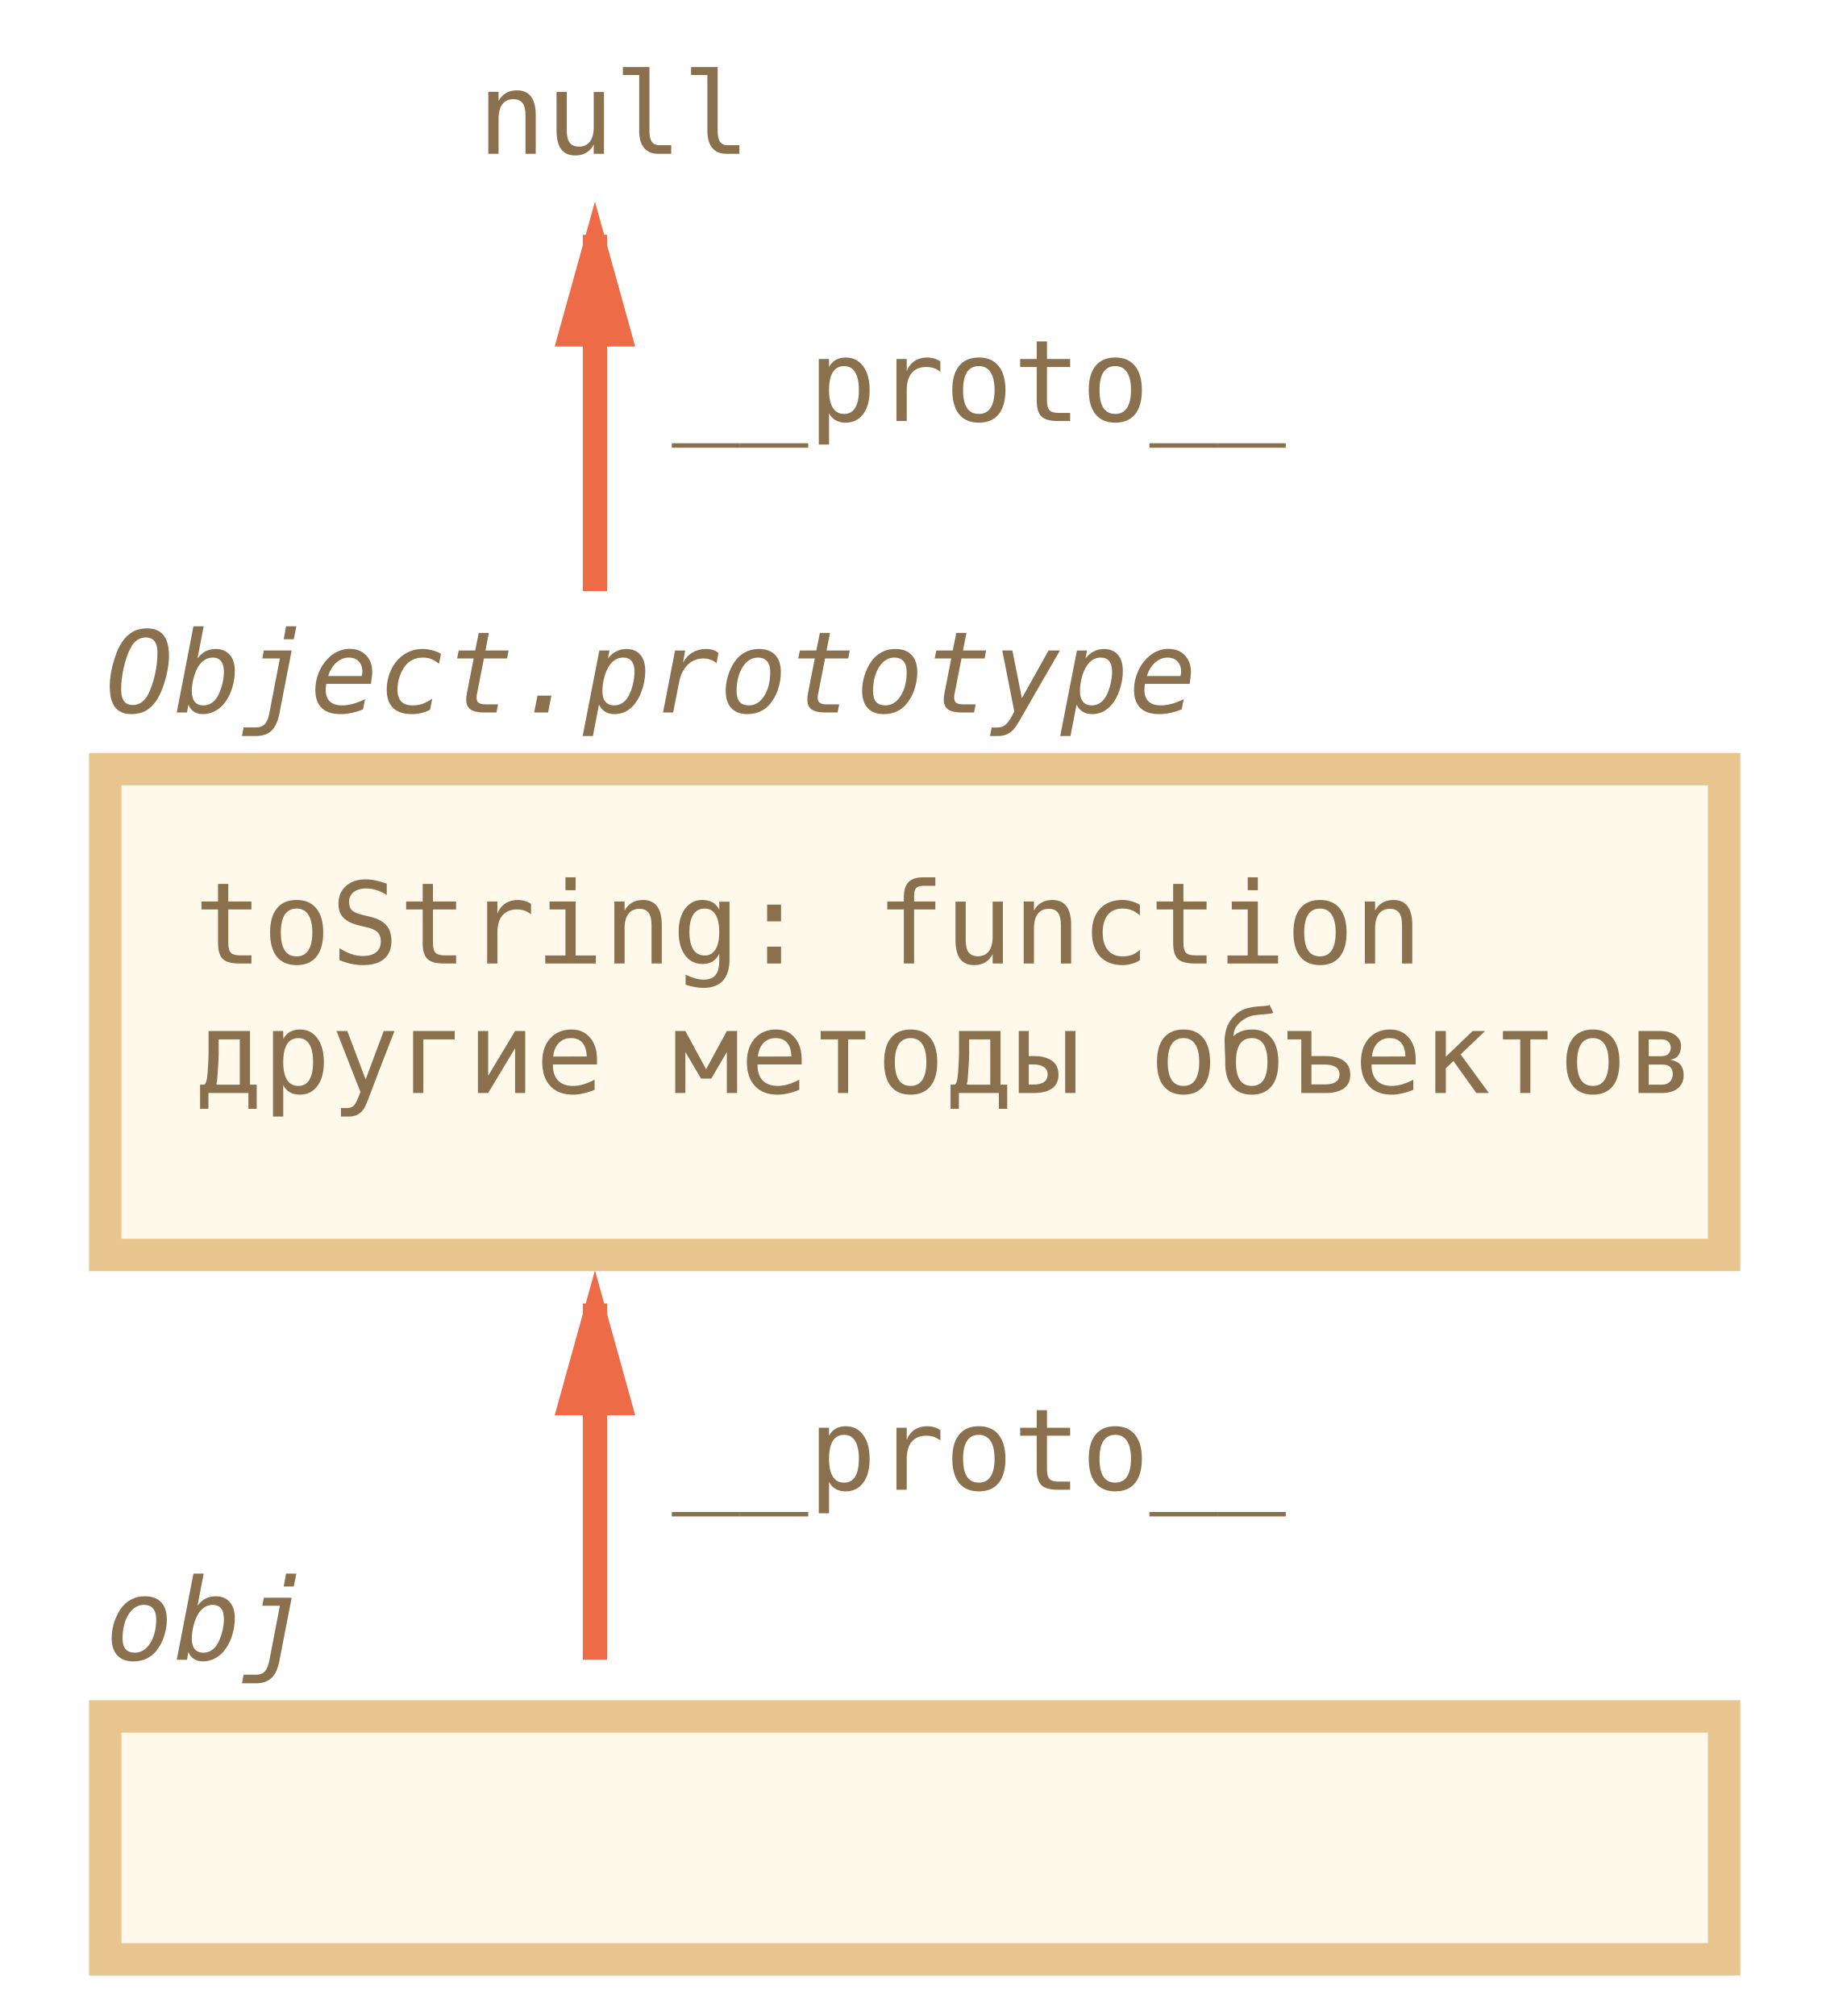
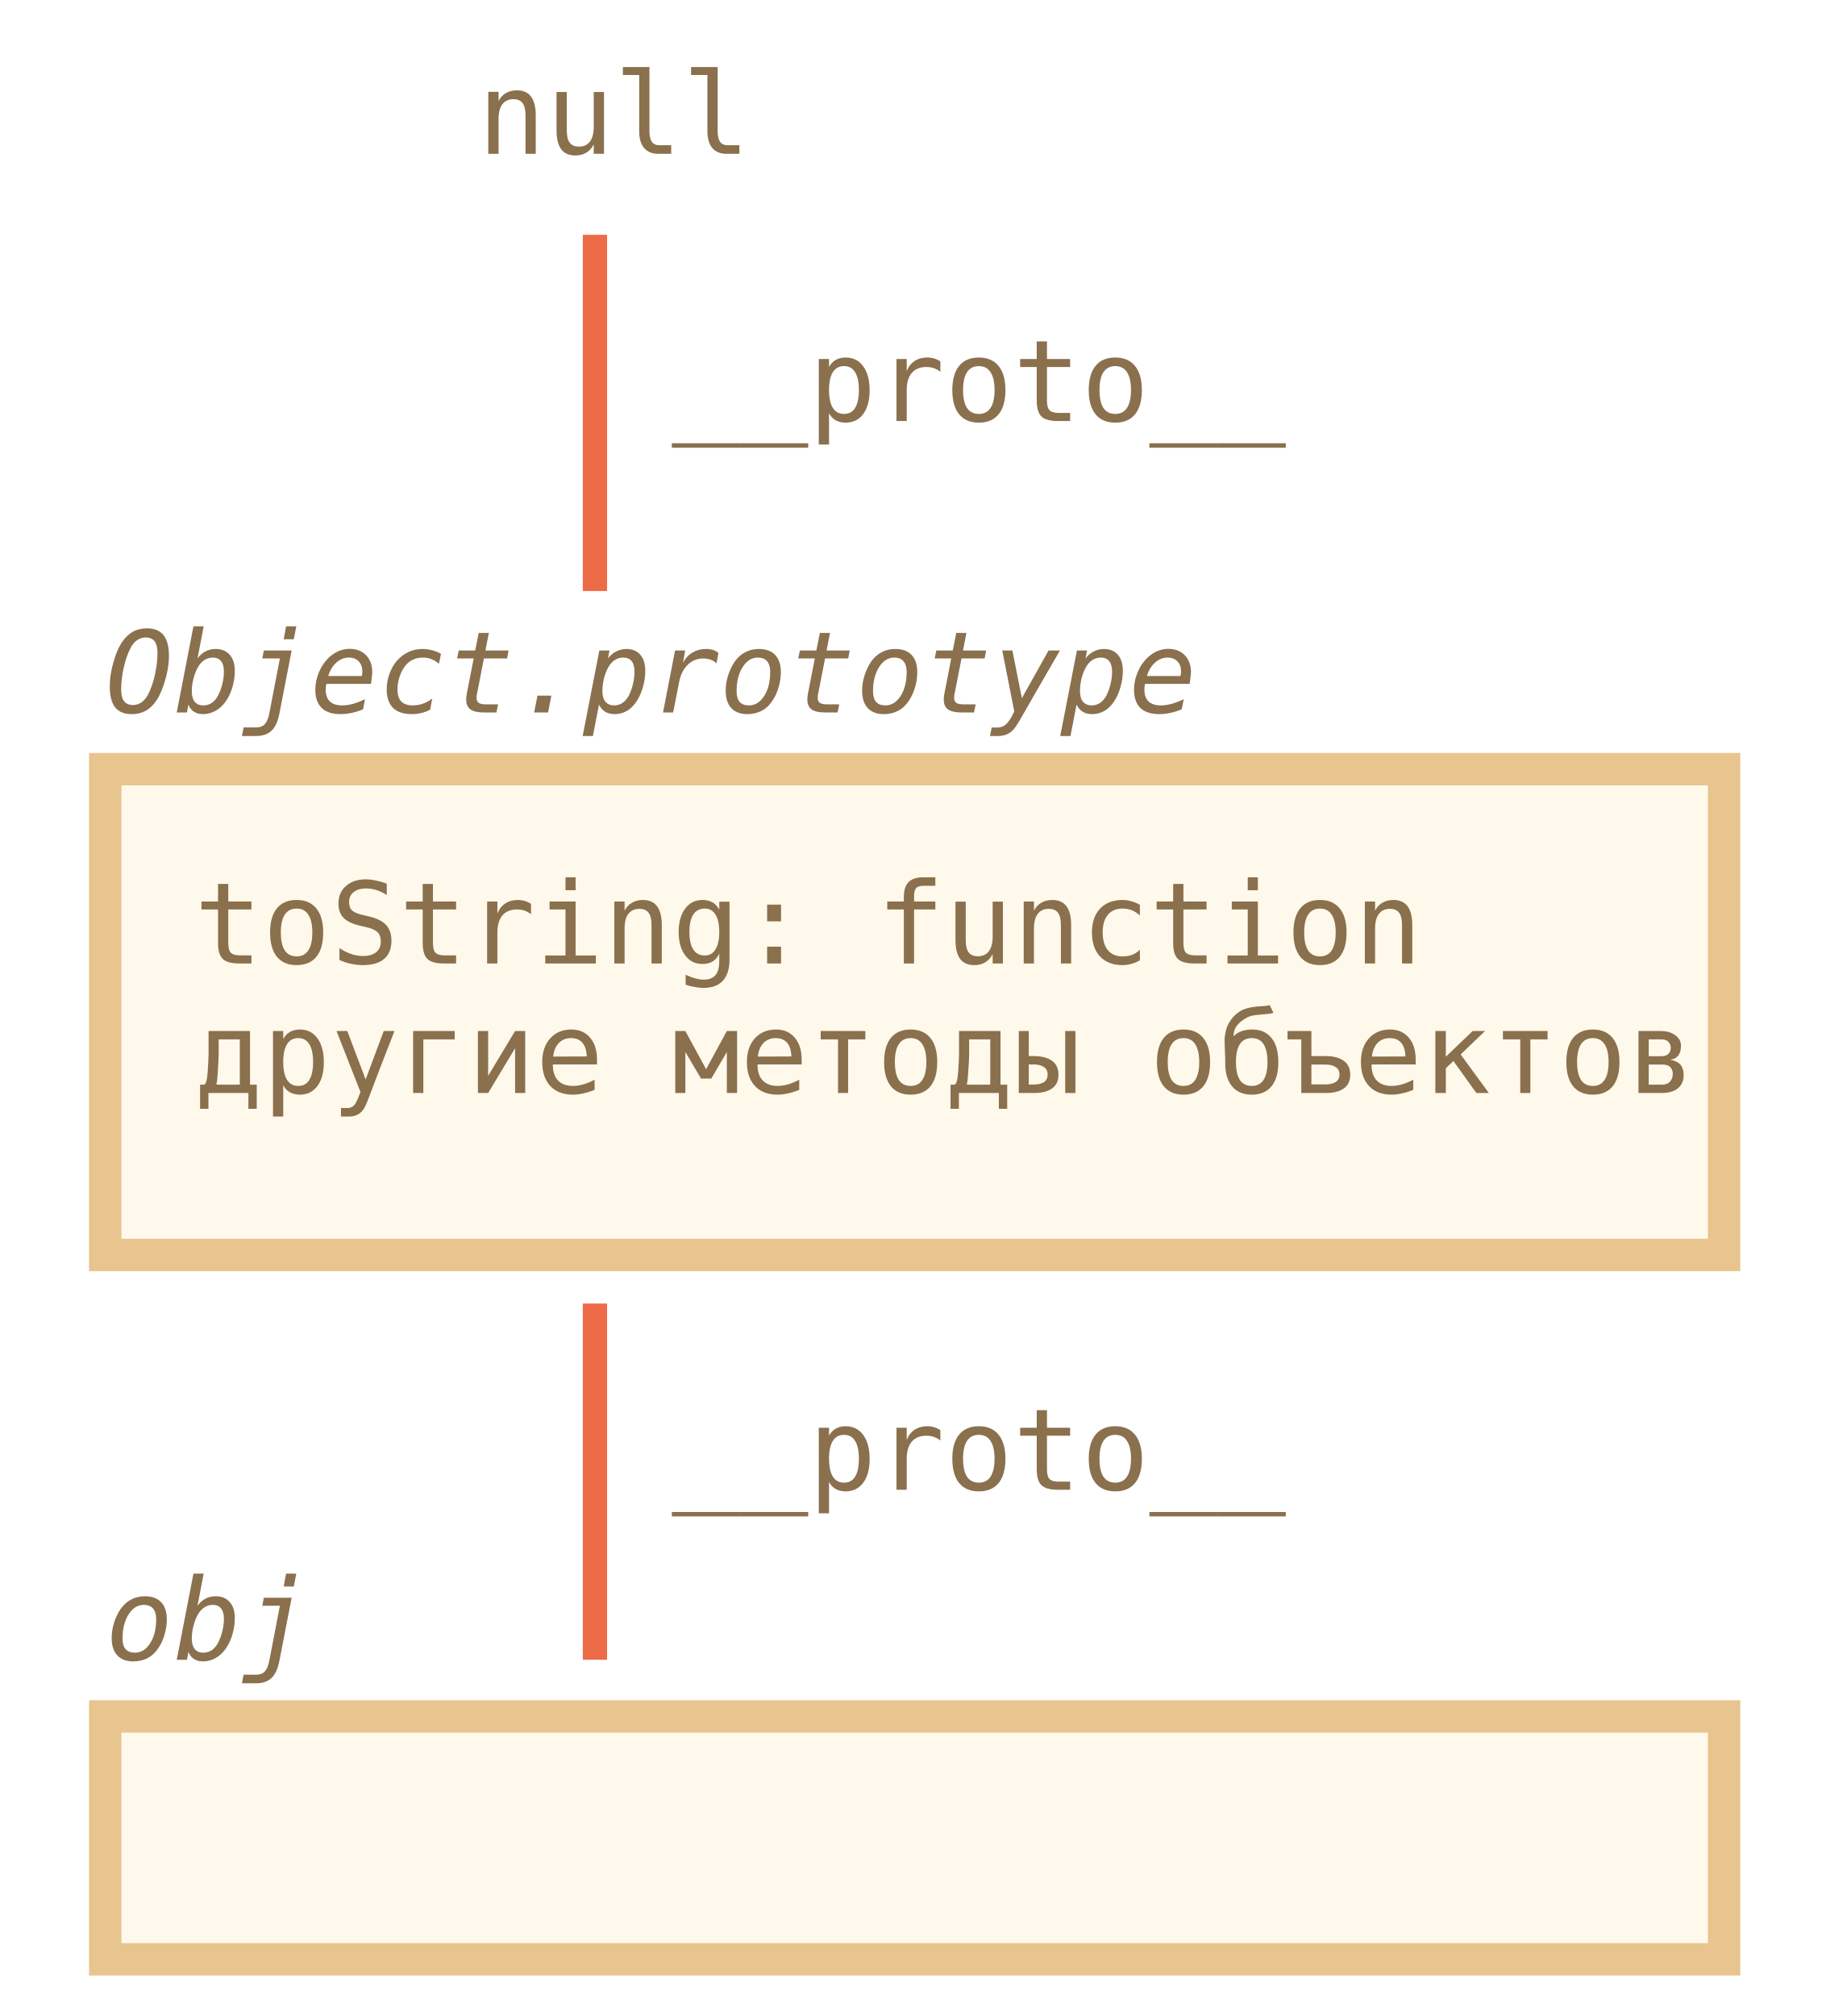
<svg xmlns="http://www.w3.org/2000/svg" width="225px" height="249px" viewBox="0 0 225 249" version="1.1">
  <defs />
  <g id="combined" stroke="none" stroke-width="1" fill="none" fill-rule="evenodd">
    <g id="native-prototypes-object.svg">
      <rect id="Rectangle-1" stroke="#E8C48E" stroke-width="4" fill="#FFF9EB" x="13" y="95" width="200" height="60" />
      <text id="toString:-function" font-family="Consolas" font-size="14" font-weight="normal" fill="#8A704D">
        <tspan x="24" y="119">toString: function</tspan>
        <tspan x="24" y="135">другие методы объектов</tspan>
      </text>
      <text id="Object.prototype" font-family="Consolas" font-size="14" font-style="italic" font-weight="normal" fill="#8A704D">
        <tspan x="13" y="88">Object.prototype</tspan>
      </text>
      <rect id="Rectangle-1" stroke="#E8C48E" stroke-width="4" fill="#FFF9EB" x="13" y="212" width="200" height="30" />
      <text id="obj" font-family="Consolas" font-size="14" font-style="italic" font-weight="normal" fill="#8A704D">
        <tspan x="13" y="205">obj</tspan>
      </text>
      <path d="M73.5,203.5 L73.5,162.5" id="Line" stroke="#EE6B47" stroke-width="3" stroke-linecap="square" fill="#EE6B47" />
-       <path id="Line-decoration-1" d="M73.5,162.5 C72.45,166.28 71.55,169.52 70.5,173.3 C72.6,173.3 74.4,173.3 76.5,173.3 C75.45,169.52 74.55,166.28 73.5,162.5 C73.5,162.5 73.5,162.5 73.5,162.5 Z" stroke="#EE6B47" stroke-width="3" stroke-linecap="square" fill="#EE6B47" />
      <text id="__proto__" font-family="Consolas" font-size="14" font-weight="normal" fill="#8A704D">
        <tspan x="83" y="184">__proto__</tspan>
      </text>
      <path d="M73.5,71.5 L73.5,30.5" id="Line-2" stroke="#EE6B47" stroke-width="3" stroke-linecap="square" fill="#EE6B47" />
-       <path id="Line-2-decoration-1" d="M73.5,30.5 C72.45,34.28 71.55,37.52 70.5,41.3 C72.6,41.3 74.4,41.3 76.5,41.3 C75.45,37.52 74.55,34.28 73.5,30.5 C73.5,30.5 73.5,30.5 73.5,30.5 Z" stroke="#EE6B47" stroke-width="3" stroke-linecap="square" fill="#EE6B47" />
      <text id="__proto__-2" font-family="Consolas" font-size="14" font-weight="normal" fill="#8A704D">
        <tspan x="83" y="52">__proto__</tspan>
      </text>
      <text id="null" font-family="Consolas" font-size="14" font-weight="normal" fill="#8A704D">
        <tspan x="59" y="19">null</tspan>
      </text>
    </g>
  </g>
</svg>
